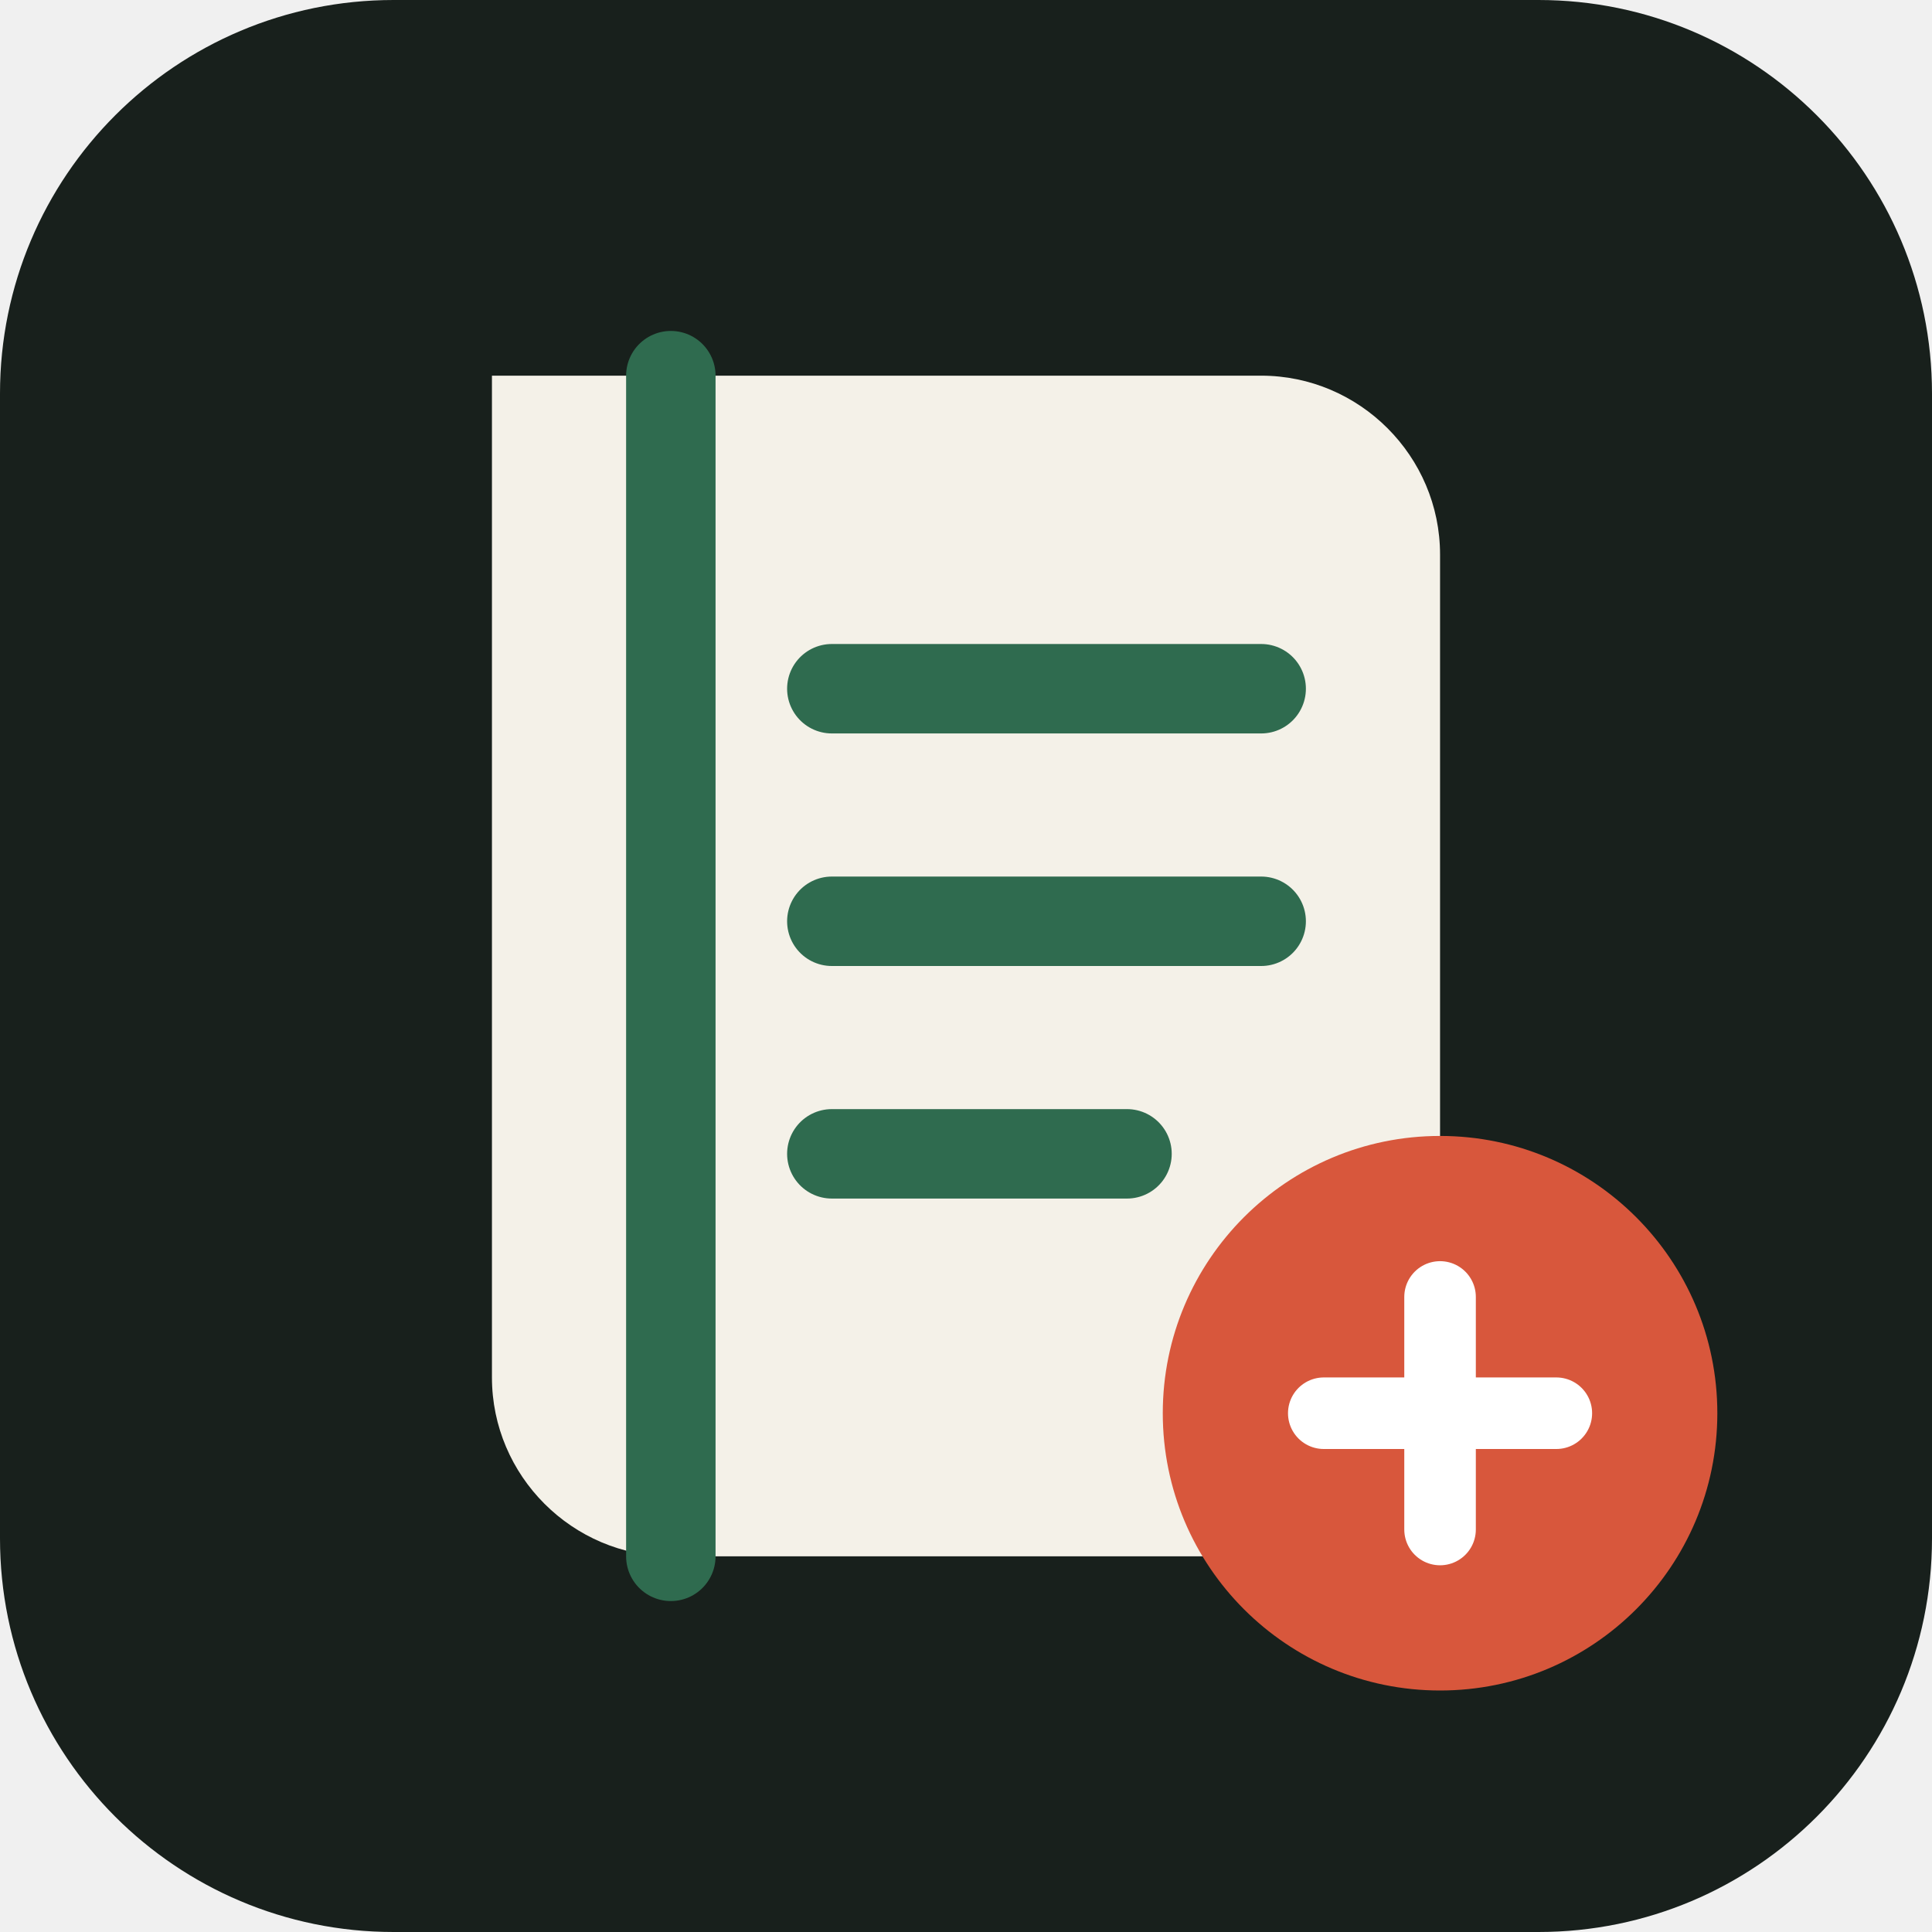
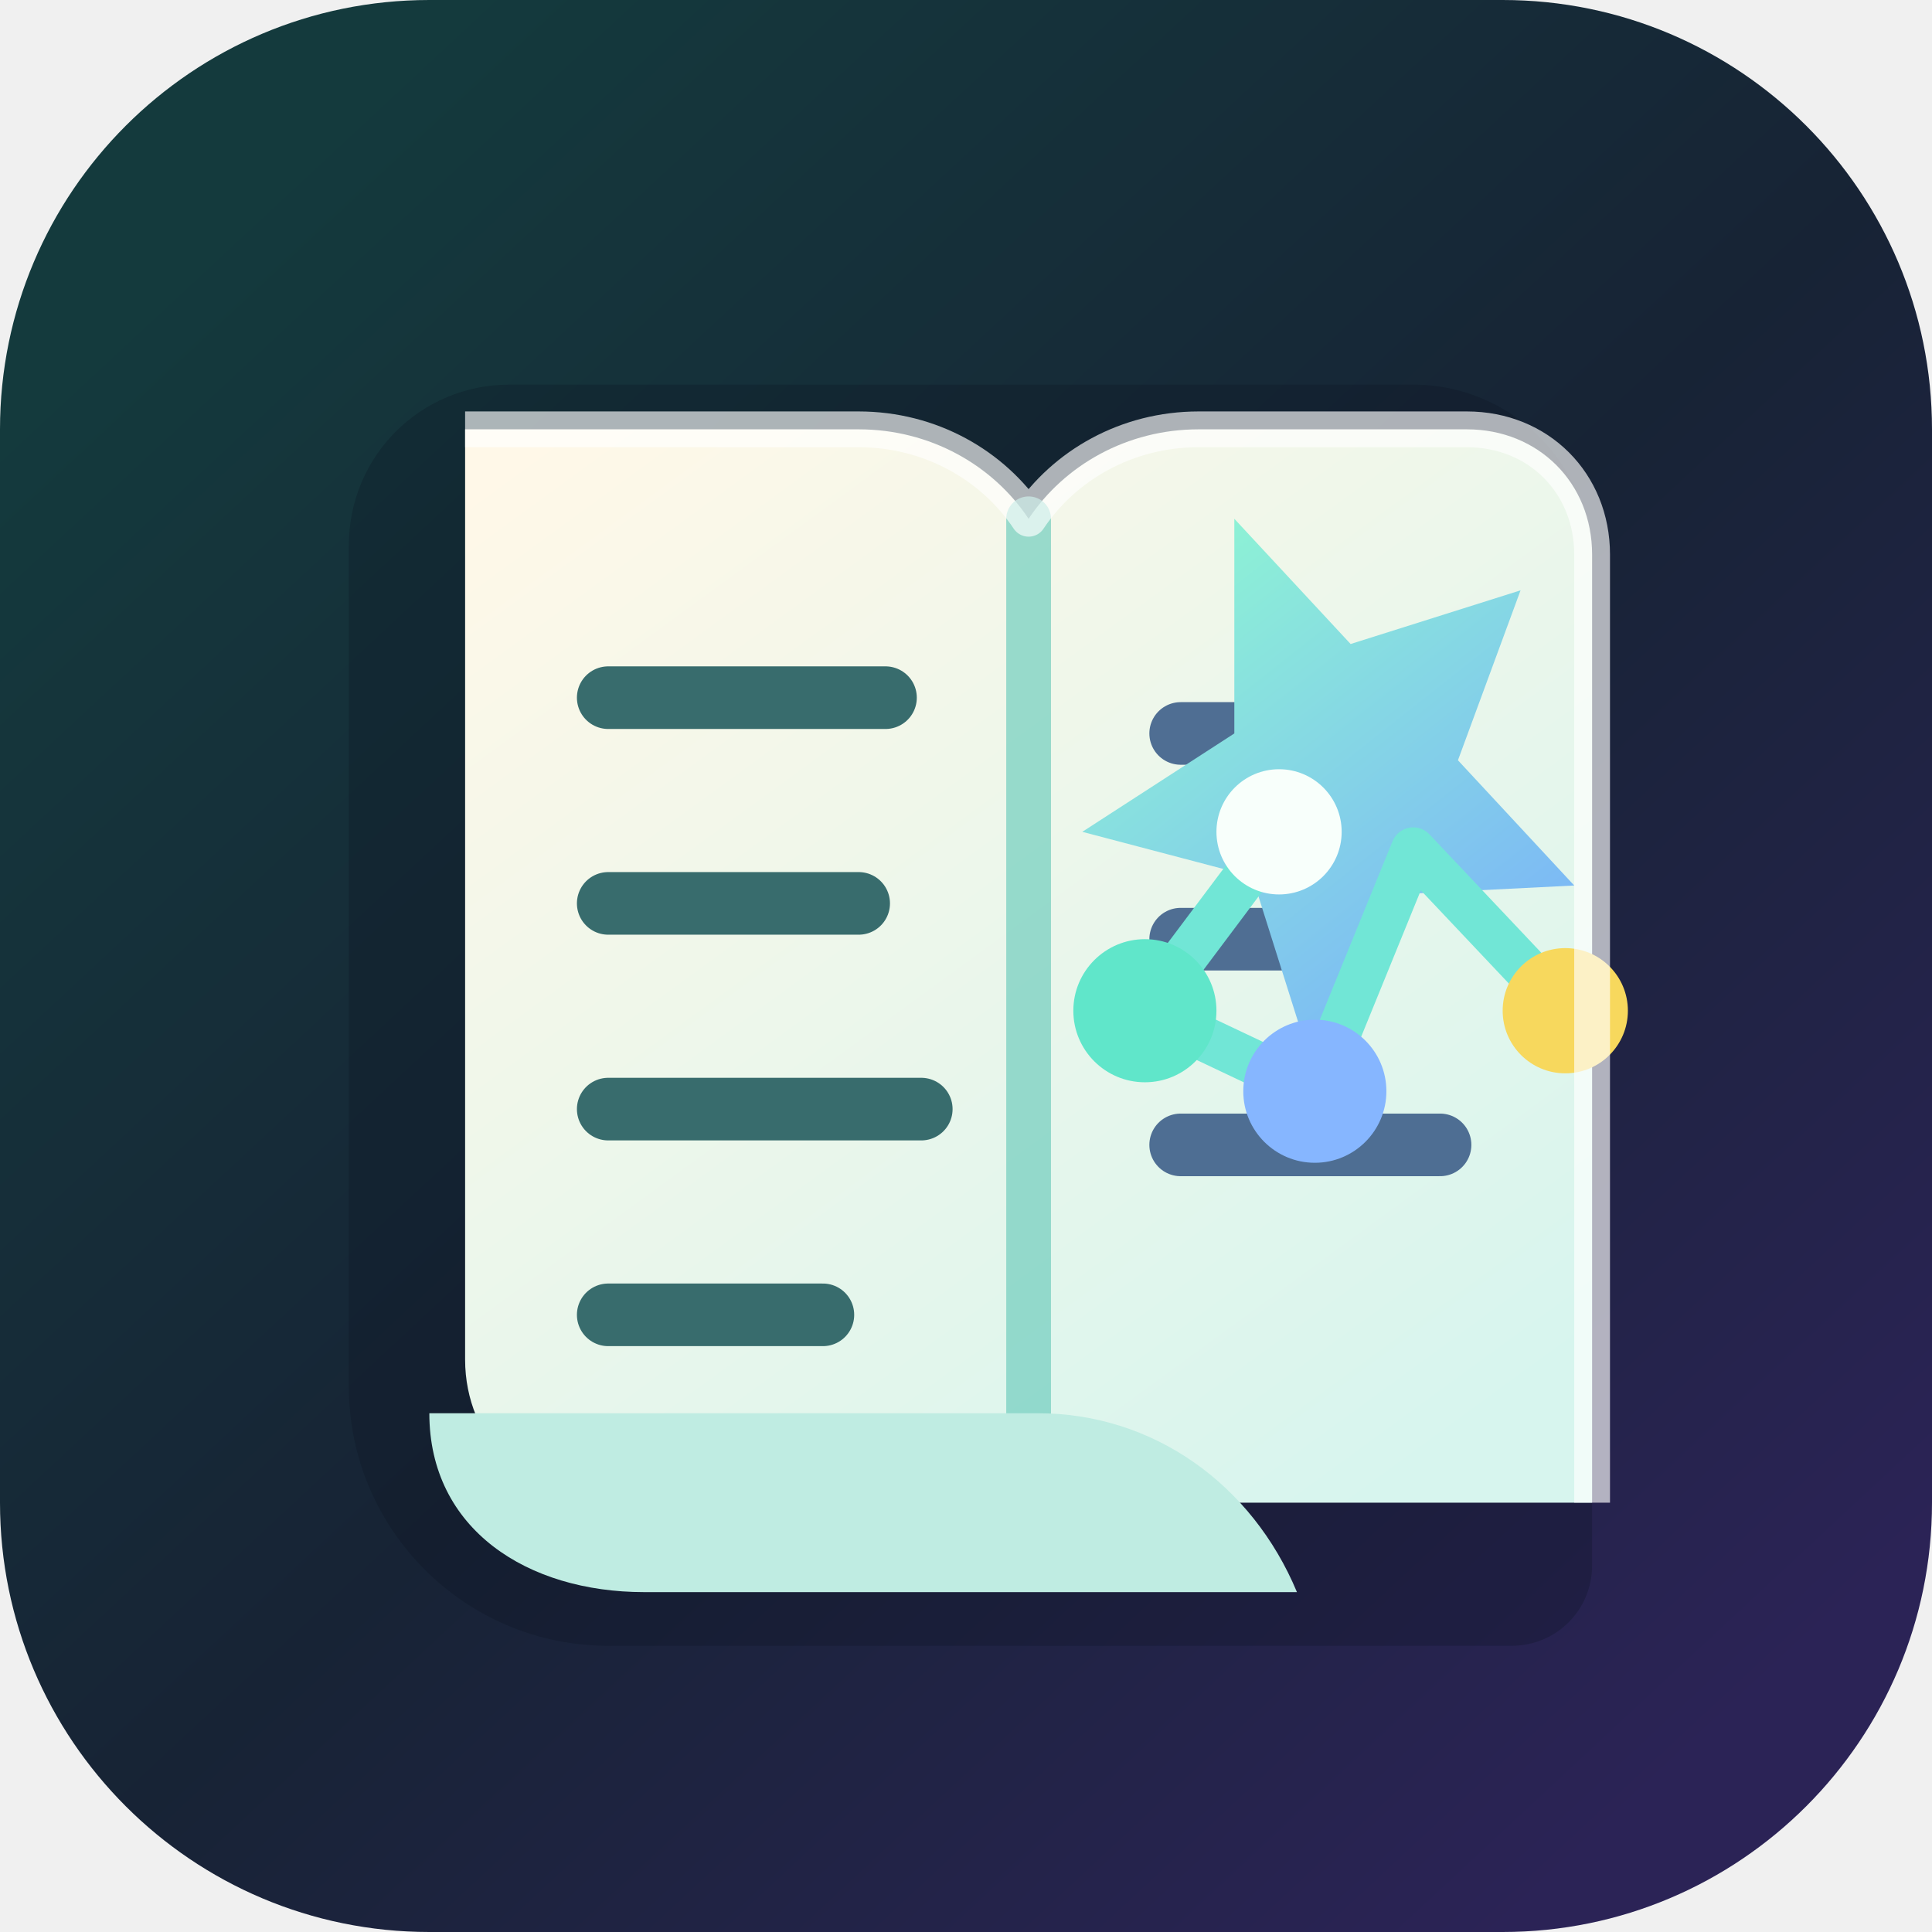
<svg xmlns="http://www.w3.org/2000/svg" width="216" height="216" viewBox="0 0 216 216">
-   <rect width="216" height="216" rx="44" fill="#18201C" />
-   <path d="M55 42h86c11 0 20 9 20 20v112H75c-11 0-20-9-20-20V42z" fill="#F4F1E8" />
-   <path d="M75 42v132M93 77h48M93 103h48M93 129h33" fill="none" stroke="#2F6B4F" stroke-width="10" stroke-linecap="round" />
-   <circle cx="161" cy="158" r="31" fill="#D8573C" />
-   <path d="M148 158h26M161 145v26" stroke="#FFFFFF" stroke-width="8" stroke-linecap="round" />
+   <defs>
+     <linearGradient id="bg" x1="28" y1="22" x2="190" y2="196" gradientUnits="userSpaceOnUse">
+       <stop offset="0" stop-color="#143A3D" />
+       <stop offset="0.52" stop-color="#172335" />
+       <stop offset="1" stop-color="#2B2356" />
+     </linearGradient>
+     <linearGradient id="page" x1="63" y1="47" x2="152" y2="169" gradientUnits="userSpaceOnUse">
+       <stop offset="0" stop-color="#FFF8E8" />
+       <stop offset="1" stop-color="#D7F5EE" />
+     </linearGradient>
+     <linearGradient id="glow" x1="134" y1="54" x2="183" y2="116" gradientUnits="userSpaceOnUse">
+       <stop offset="0" stop-color="#8FF7D2" />
+       <stop offset="1" stop-color="#77A8FF" />
+     </linearGradient>
+   </defs>
+   <rect width="216" height="216" rx="48" fill="url(#bg)" />
+   <path d="M39 61c0-10 8-18 18-18h101c11 0 20 9 20 20v112c0 5-4 9-9 9H68c-16 0-29-13-29-29V61z" fill="#09131F" opacity=".28" />
+   <path d="M52 48h44c8 0 15 4 19 10 4-6 11-10 19-10h30c8 0 14 6 14 14v106H68c-9 0-16-7-16-16V48z" fill="url(#page)" />
+   <path d="M115 58v110" stroke="#70CDBD" stroke-width="5" stroke-linecap="round" opacity=".7" />
+   <path d="M68 78h31M68 101h28M68 124h35M68 147h24" stroke="#386C6D" stroke-width="7" stroke-linecap="round" />
+   <path d="M132 82h25M132 105h18M132 128h29" stroke="#3E5F89" stroke-width="7" stroke-linecap="round" opacity=".9" />
+   <path d="M138 58l13 14 19-6-7 19 13 14-20 1-10 17-6-19-19-5 17-11z" fill="url(#glow)" />
+   <path d="M143 93l-15 20m30-18l-11 27m11-27l17 18m-47 0l19 9" stroke="#71E6D6" stroke-width="5" stroke-linecap="round" />
+   <circle cx="143" cy="93" r="7" fill="#F8FFFB" />
+   <circle cx="128" cy="113" r="8" fill="#60E6CA" />
+   <circle cx="147" cy="122" r="8" fill="#86B6FF" />
+   <circle cx="175" cy="113" r="7" fill="#F7D85D" />
+   <path d="M48 158h68c13 0 24 8 29 20H72c-13 0-24-7-24-20z" fill="#BFECE2" />
+   <path d="M52 48h44c8 0 15 4 19 10 4-6 11-10 19-10h30c8 0 14 6 14 14v106" fill="none" stroke="#FFFFFF" stroke-width="4" stroke-linejoin="round" opacity=".65" />
</svg>
